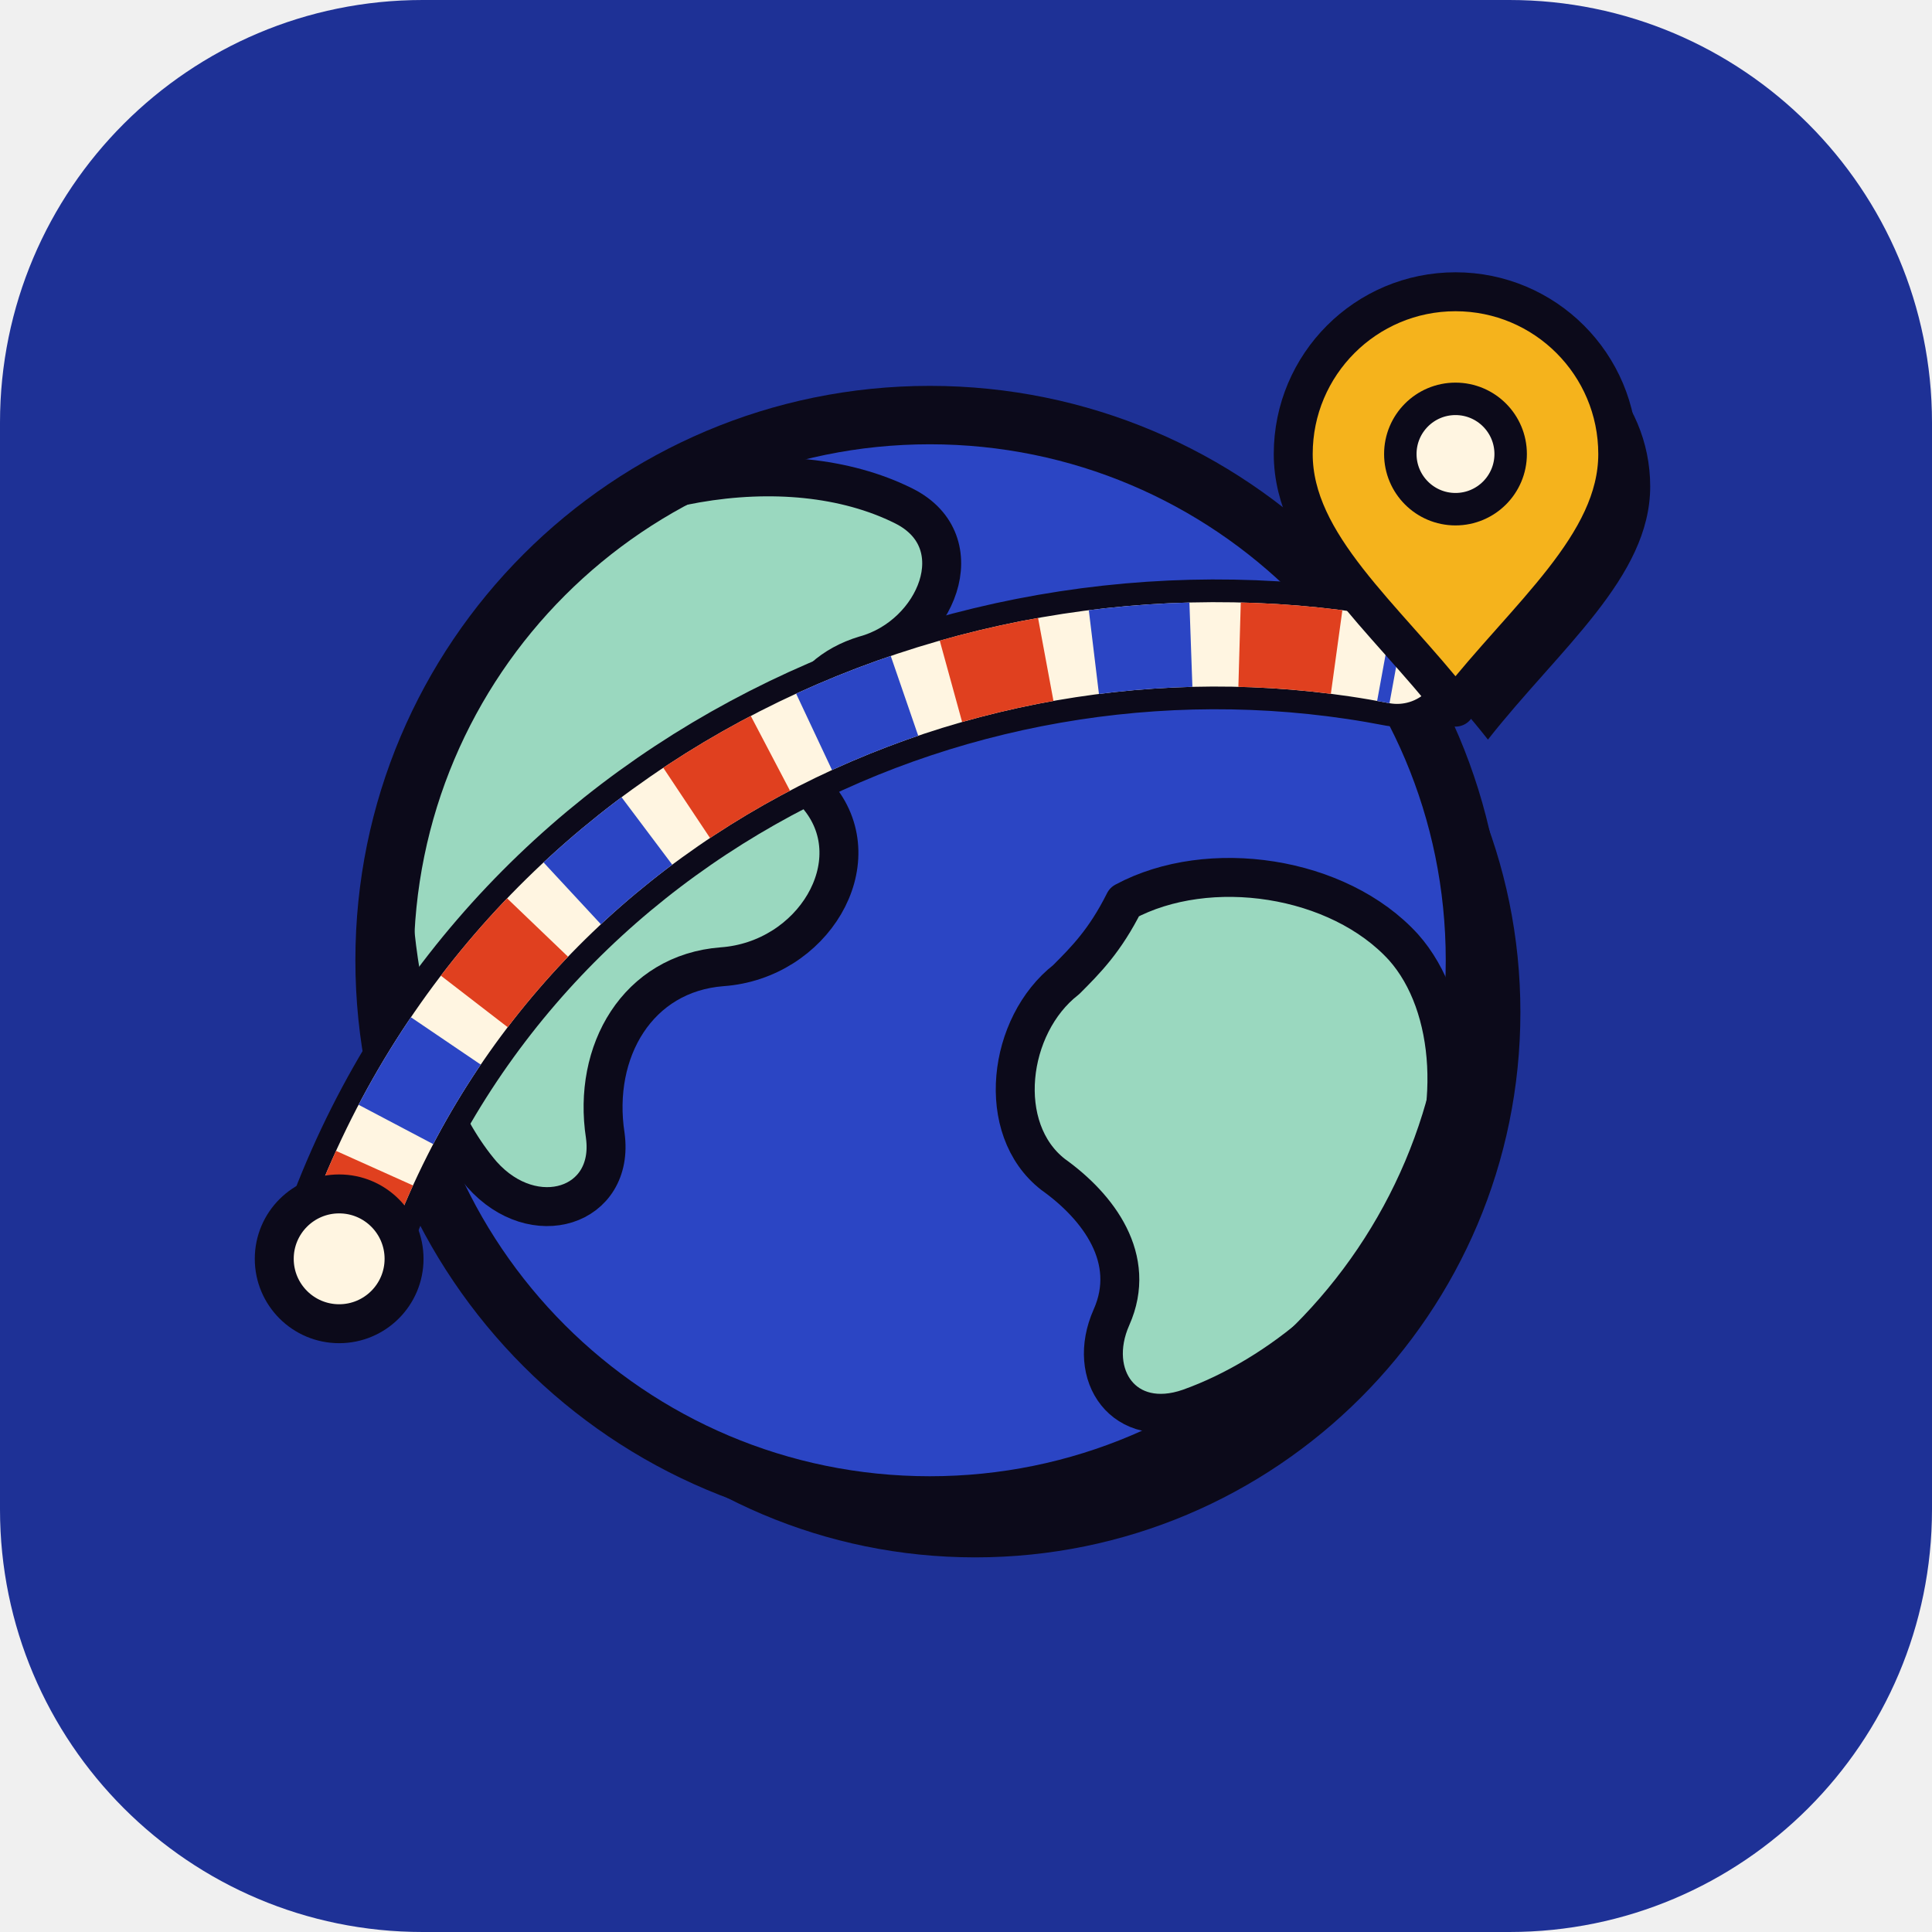
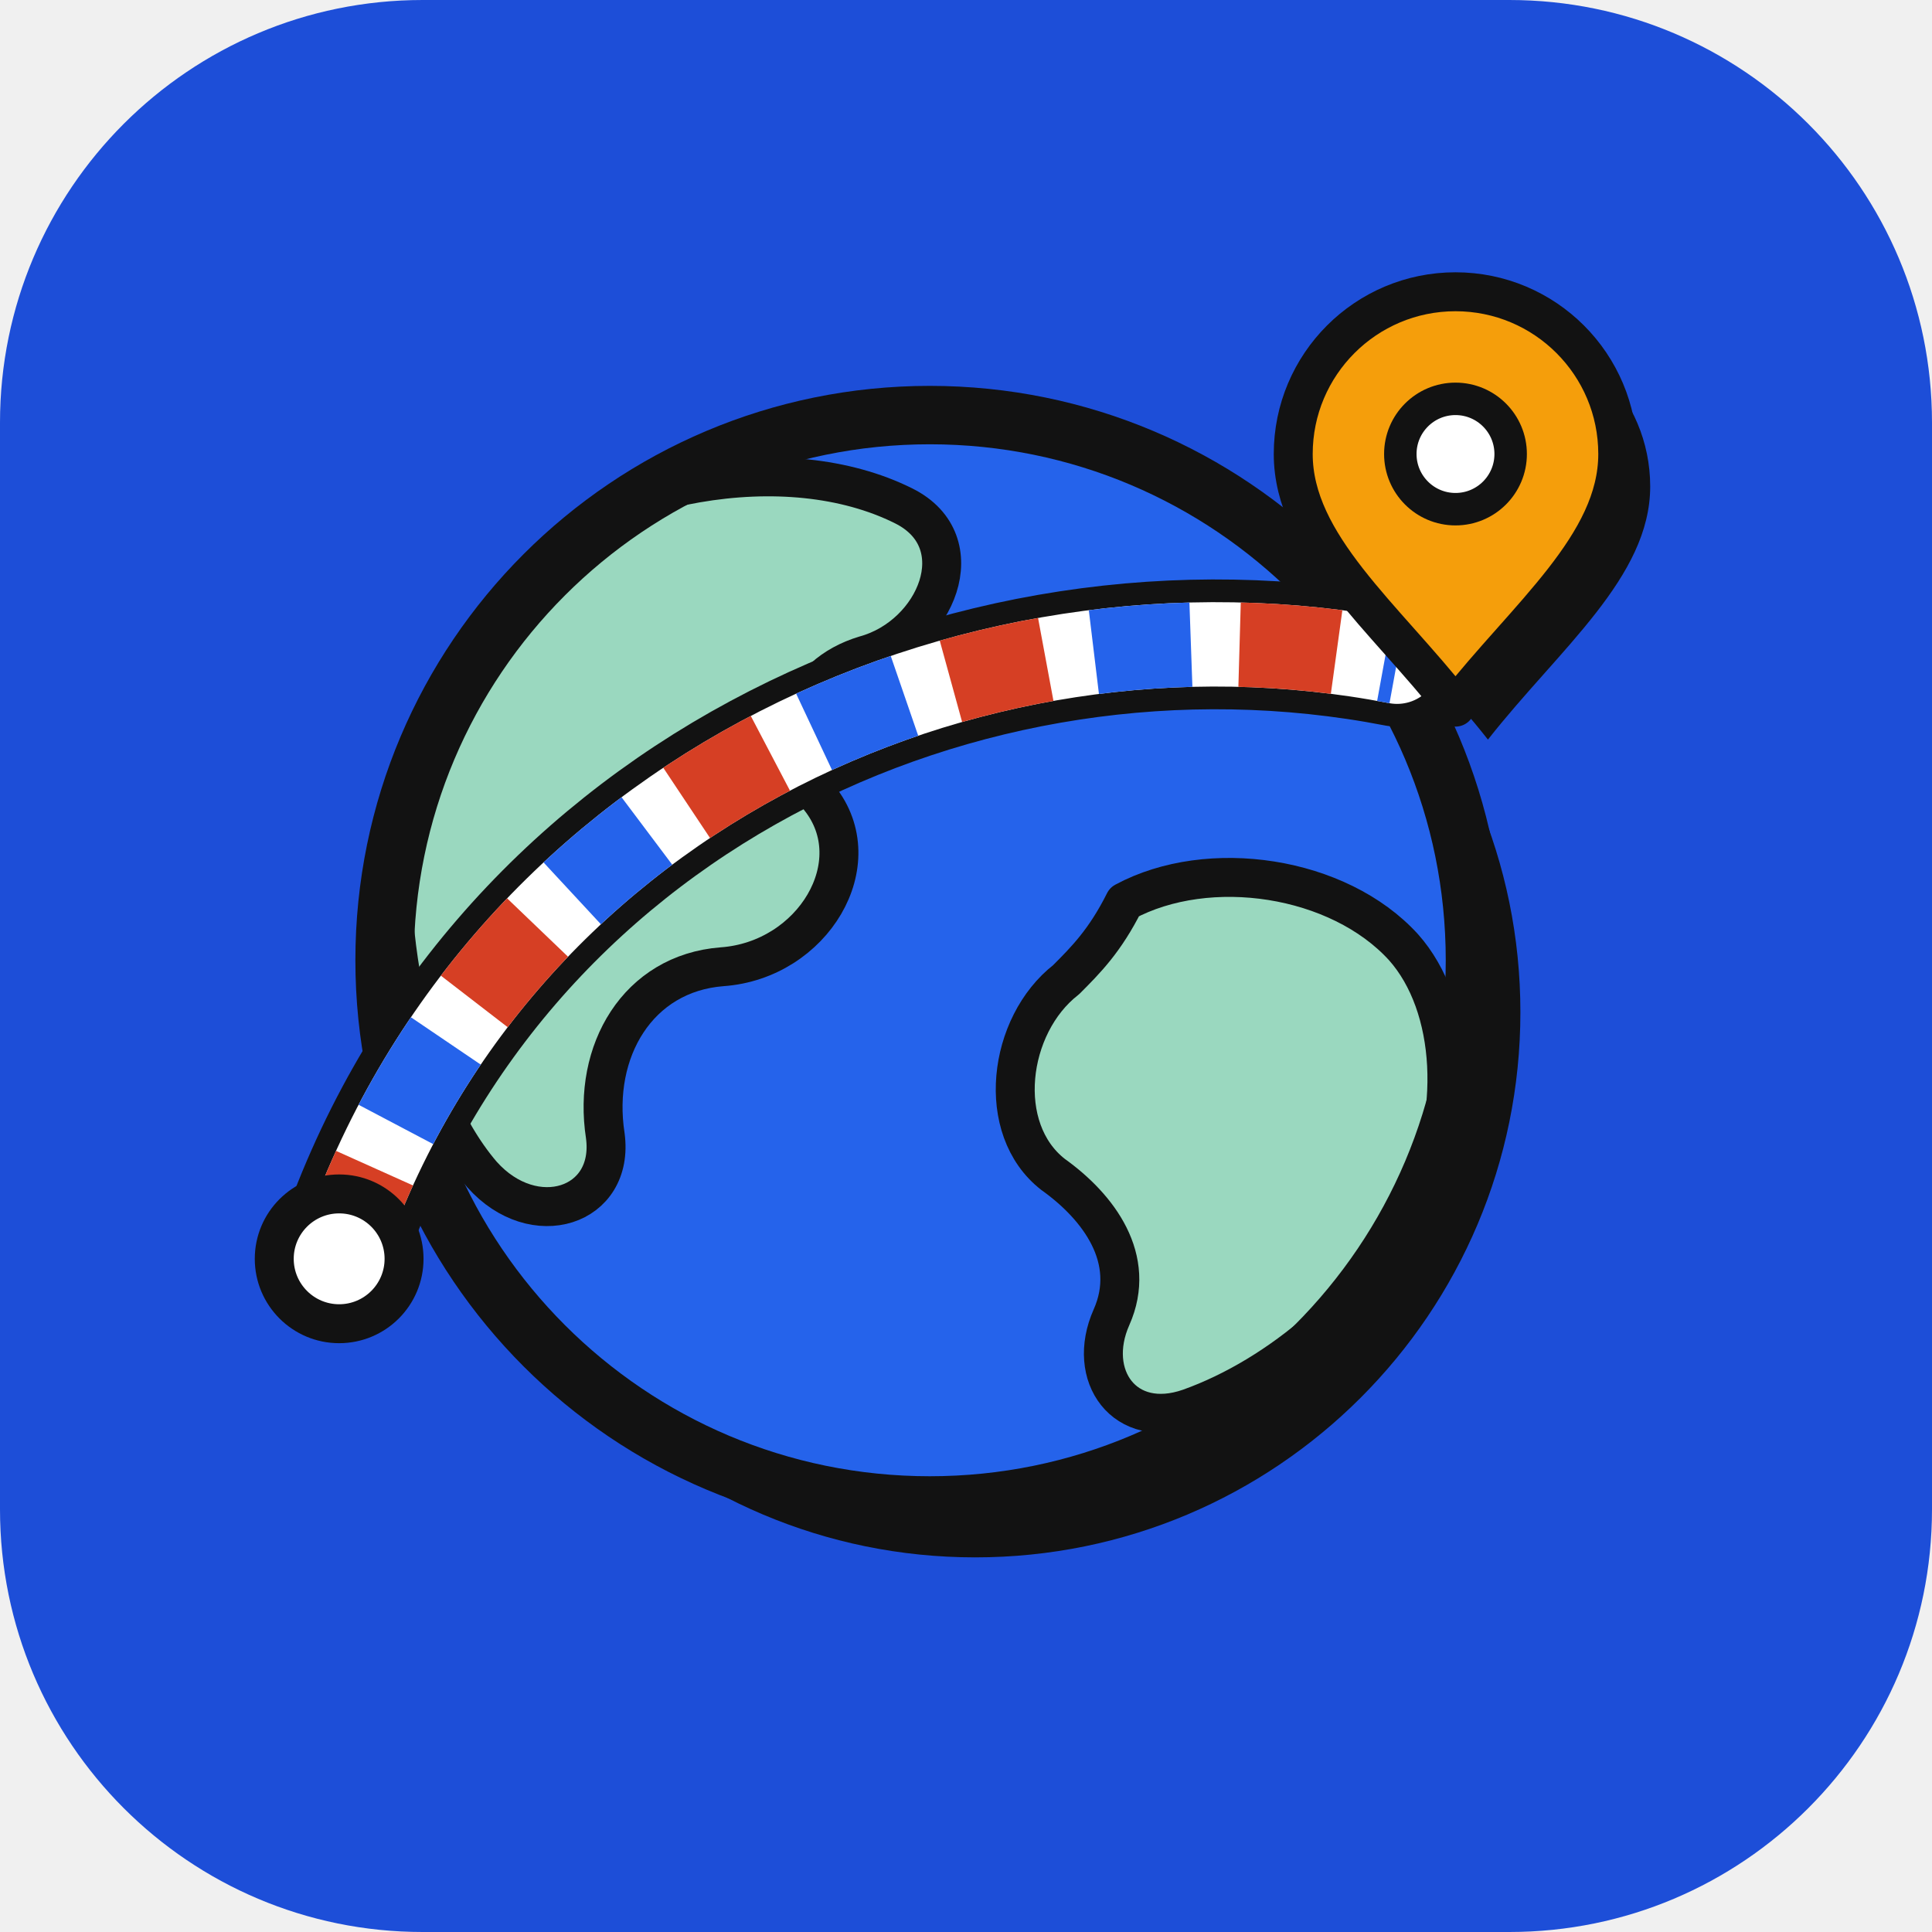
<svg xmlns="http://www.w3.org/2000/svg" viewBox="0 0 512 512" role="img" aria-label="Globetrot">
  <defs>
    <clipPath id="gt-globe">
      <circle cx="240" cy="268" r="161" />
    </clipPath>
  </defs>
-   <rect width="512" height="512" rx="112" fill="#1E3196" />
+   <rect width="512" height="512" rx="112" fill="#1D4ED8" />
  <g transform="translate(40 24) scale(.86)">
-     <circle cx="254" cy="284" r="168" fill="#0C0A1A" />
-     <circle cx="240" cy="268" r="168" fill="#2B45C4" />
+     <circle cx="254" cy="284" r="168" fill="#121212" />
+     <circle cx="240" cy="268" r="168" fill="#2563EB" />
    <g clip-path="url(#gt-globe)">
-       <g fill="#9AD8BF" stroke="#0C0A1A" stroke-width="12" stroke-linejoin="round">
+       <g fill="#9AD8BF" stroke="#121212" stroke-width="12" stroke-linejoin="round">
        <path d="M104 150c36-30 92-40 128-22 22 11 10 40-12 46-20 6-28 26-14 44 16 20-2 50-30 52-26 2-40 26-36 52 3 22-22 30-38 12C78 306 70 250 76 212c4-26 12-46 28-62z" />
        <path d="M300 250c26-14 66-8 86 14 16 18 18 52 4 80-14 28-42 52-70 62-20 7-32-10-24-28 8-18-4-34-18-44-18-14-14-46 4-60 6-6 12-12 18-24z" />
      </g>
    </g>
-     <circle cx="240" cy="268" r="168" fill="none" stroke="#0C0A1A" stroke-width="18" />
+     <circle cx="240" cy="268" r="168" fill="none" stroke="#121212" stroke-width="18" />
    <g fill="none" stroke-linecap="round">
-       <path d="M58 360C104 220 250 150 384 176" stroke="#0C0A1A" stroke-width="40" />
-       <path d="M58 360C104 220 250 150 384 176" stroke="#FFF5E1" stroke-width="26" />
-       <path d="M58 360C104 220 250 150 384 176" stroke="#E0401F" stroke-width="26" stroke-linecap="butt" stroke-dasharray="30 60" />
-       <path d="M58 360C104 220 250 150 384 176" stroke="#2B45C4" stroke-width="26" stroke-linecap="butt" stroke-dasharray="30 60" stroke-dashoffset="-45" />
+       <path d="M58 360C104 220 250 150 384 176" stroke="#121212" stroke-width="40" />
+       <path d="M58 360C104 220 250 150 384 176" stroke="#FFFFFF" stroke-width="26" />
+       <path d="M58 360C104 220 250 150 384 176" stroke="#D63F24" stroke-width="26" stroke-linecap="butt" stroke-dasharray="30 60" />
+       <path d="M58 360C104 220 250 150 384 176" stroke="#2563EB" stroke-width="26" stroke-linecap="butt" stroke-dasharray="30 60" stroke-dashoffset="-45" />
    </g>
-     <circle cx="58" cy="360" r="20" fill="#FFF5E1" stroke="#0C0A1A" stroke-width="12" />
-     <path d="M402 190C380 162 352 140 352 112A50 50 0 1 1 452 112C452 140 424 162 402 190Z" fill="#0C0A1A" transform="translate(10 10)" />
-     <path d="M402 190C380 162 352 140 352 112A50 50 0 1 1 452 112C452 140 424 162 402 190Z" fill="#F5B31C" stroke="#0C0A1A" stroke-width="12" stroke-linejoin="round" />
-     <circle cx="402" cy="112" r="17" fill="#FFF5E1" stroke="#0C0A1A" stroke-width="10" />
+     <circle cx="58" cy="360" r="20" fill="#FFFFFF" stroke="#121212" stroke-width="12" />
+     <path d="M402 190C380 162 352 140 352 112A50 50 0 1 1 452 112C452 140 424 162 402 190Z" fill="#121212" transform="translate(10 10)" />
+     <path d="M402 190C380 162 352 140 352 112A50 50 0 1 1 452 112C452 140 424 162 402 190Z" fill="#F59E0B" stroke="#121212" stroke-width="12" stroke-linejoin="round" />
+     <circle cx="402" cy="112" r="17" fill="#FFFFFF" stroke="#121212" stroke-width="10" />
  </g>
</svg>
